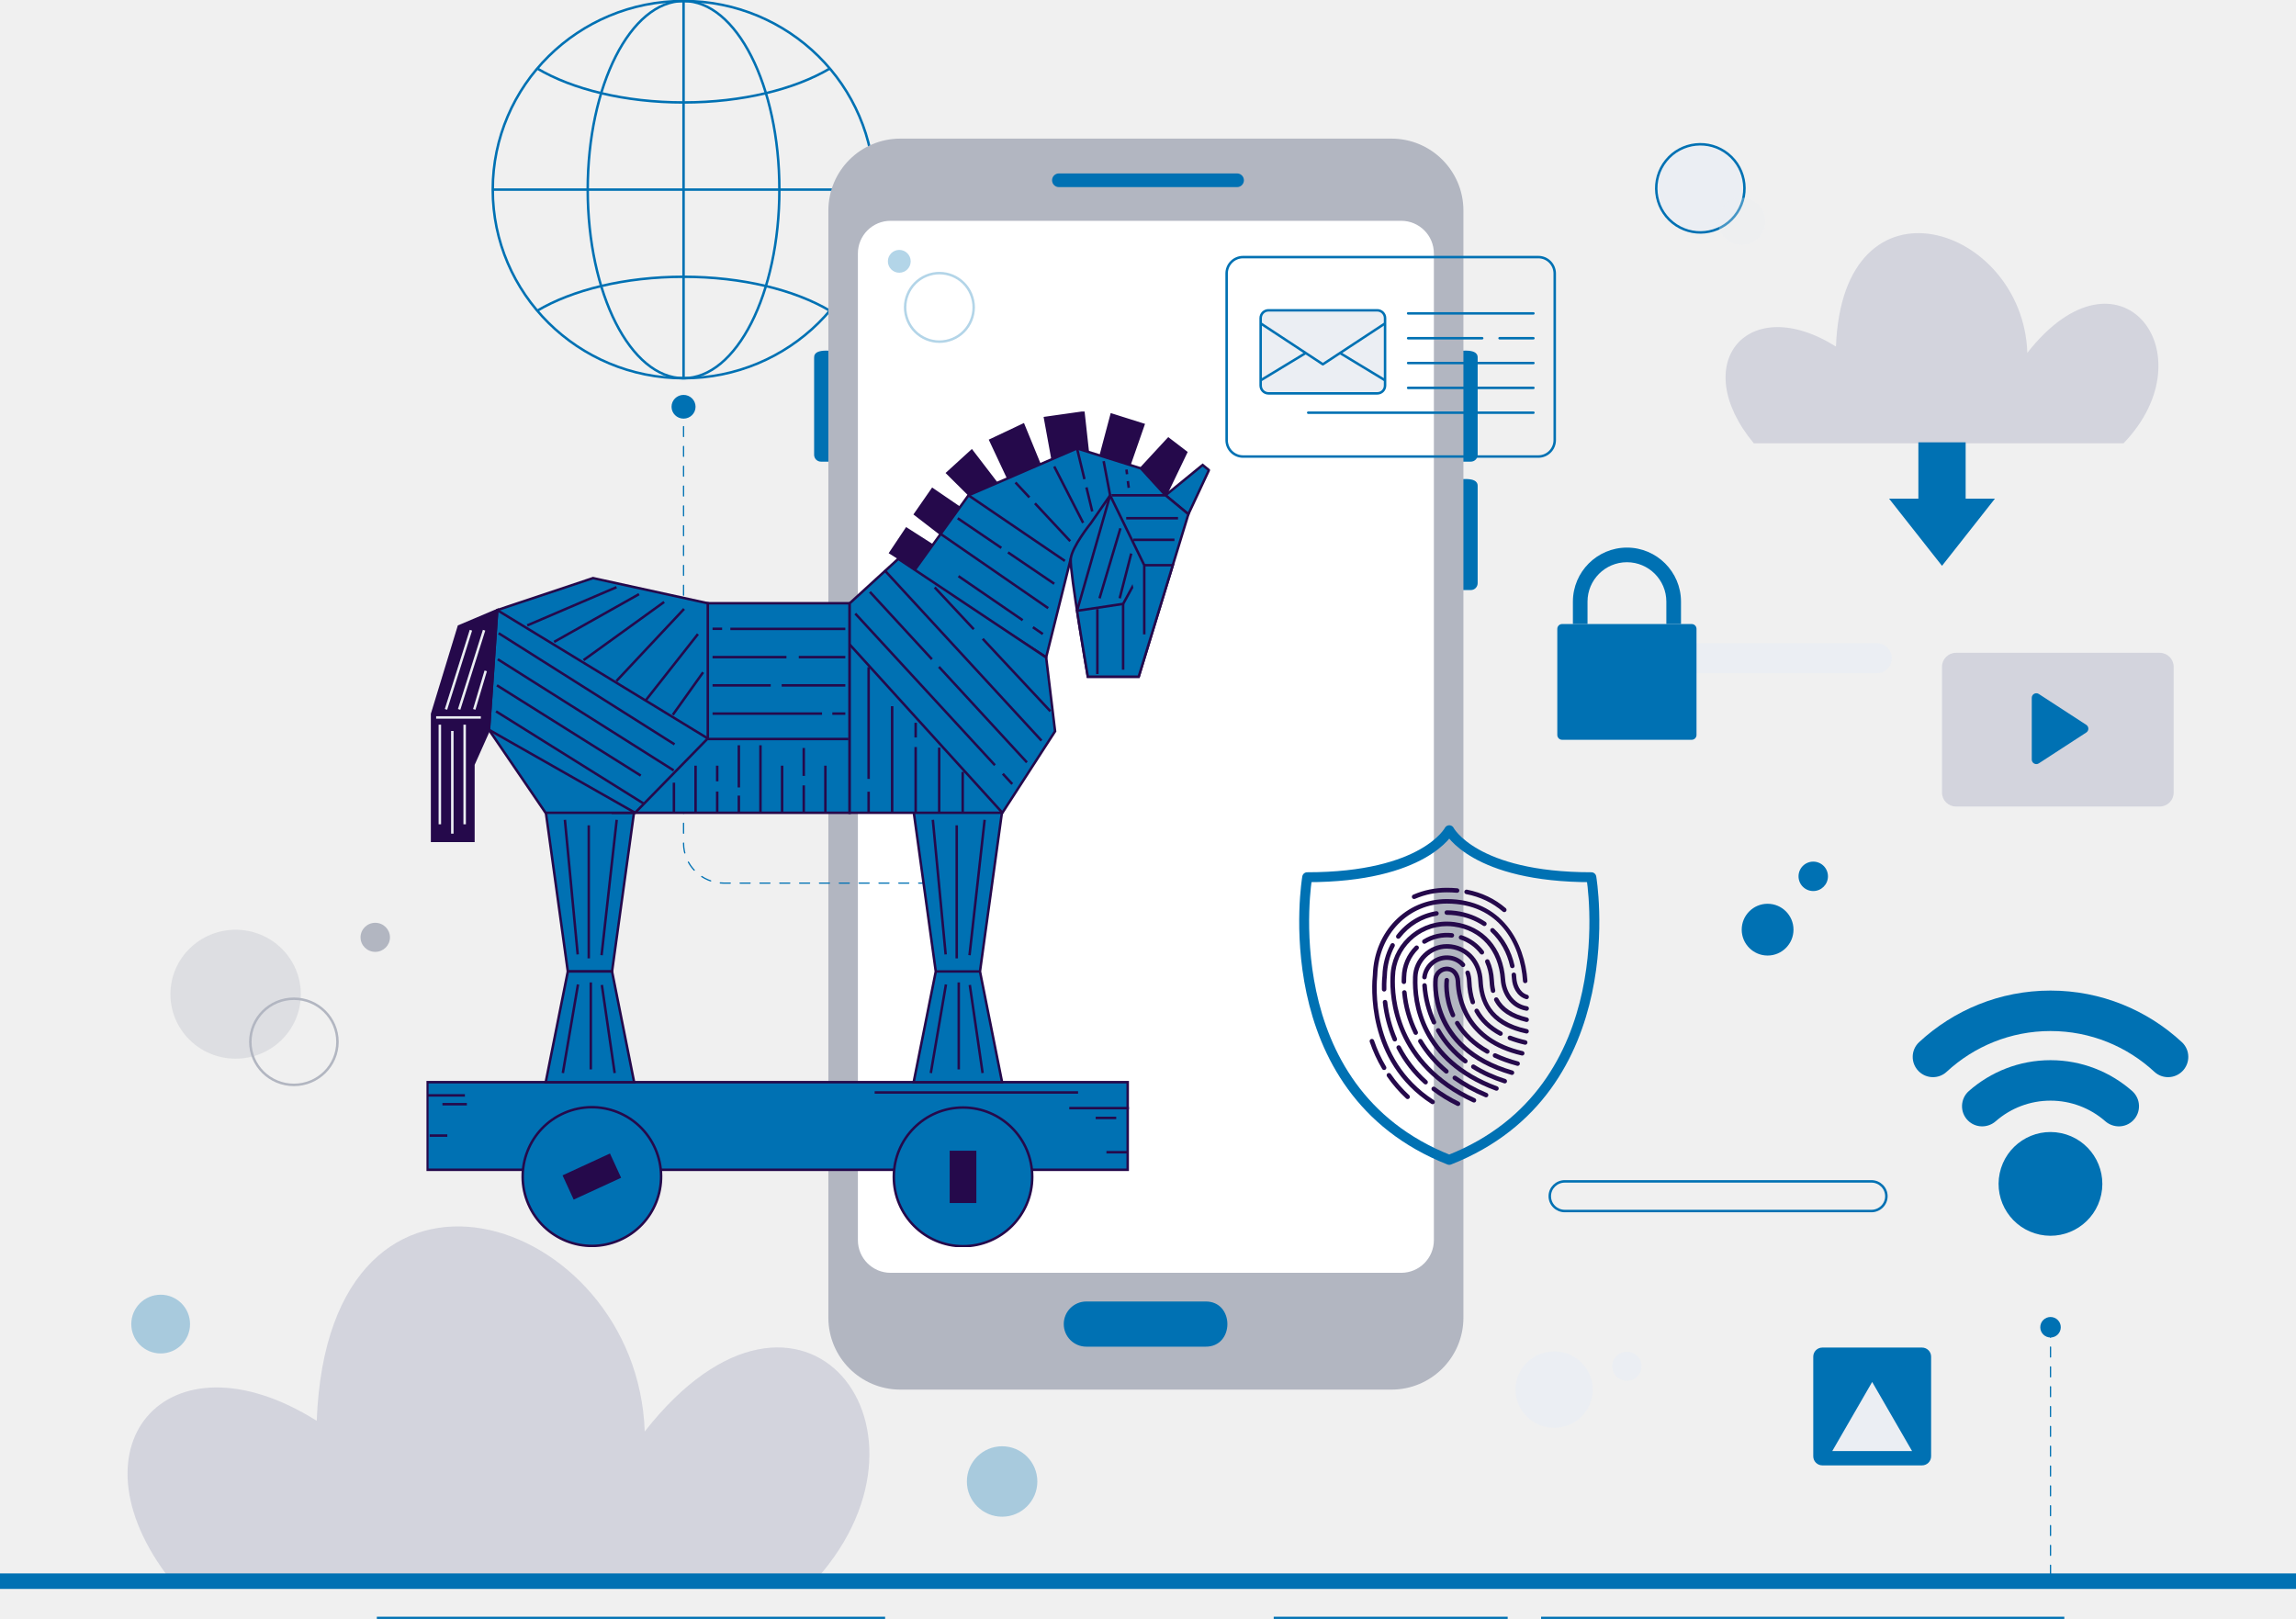
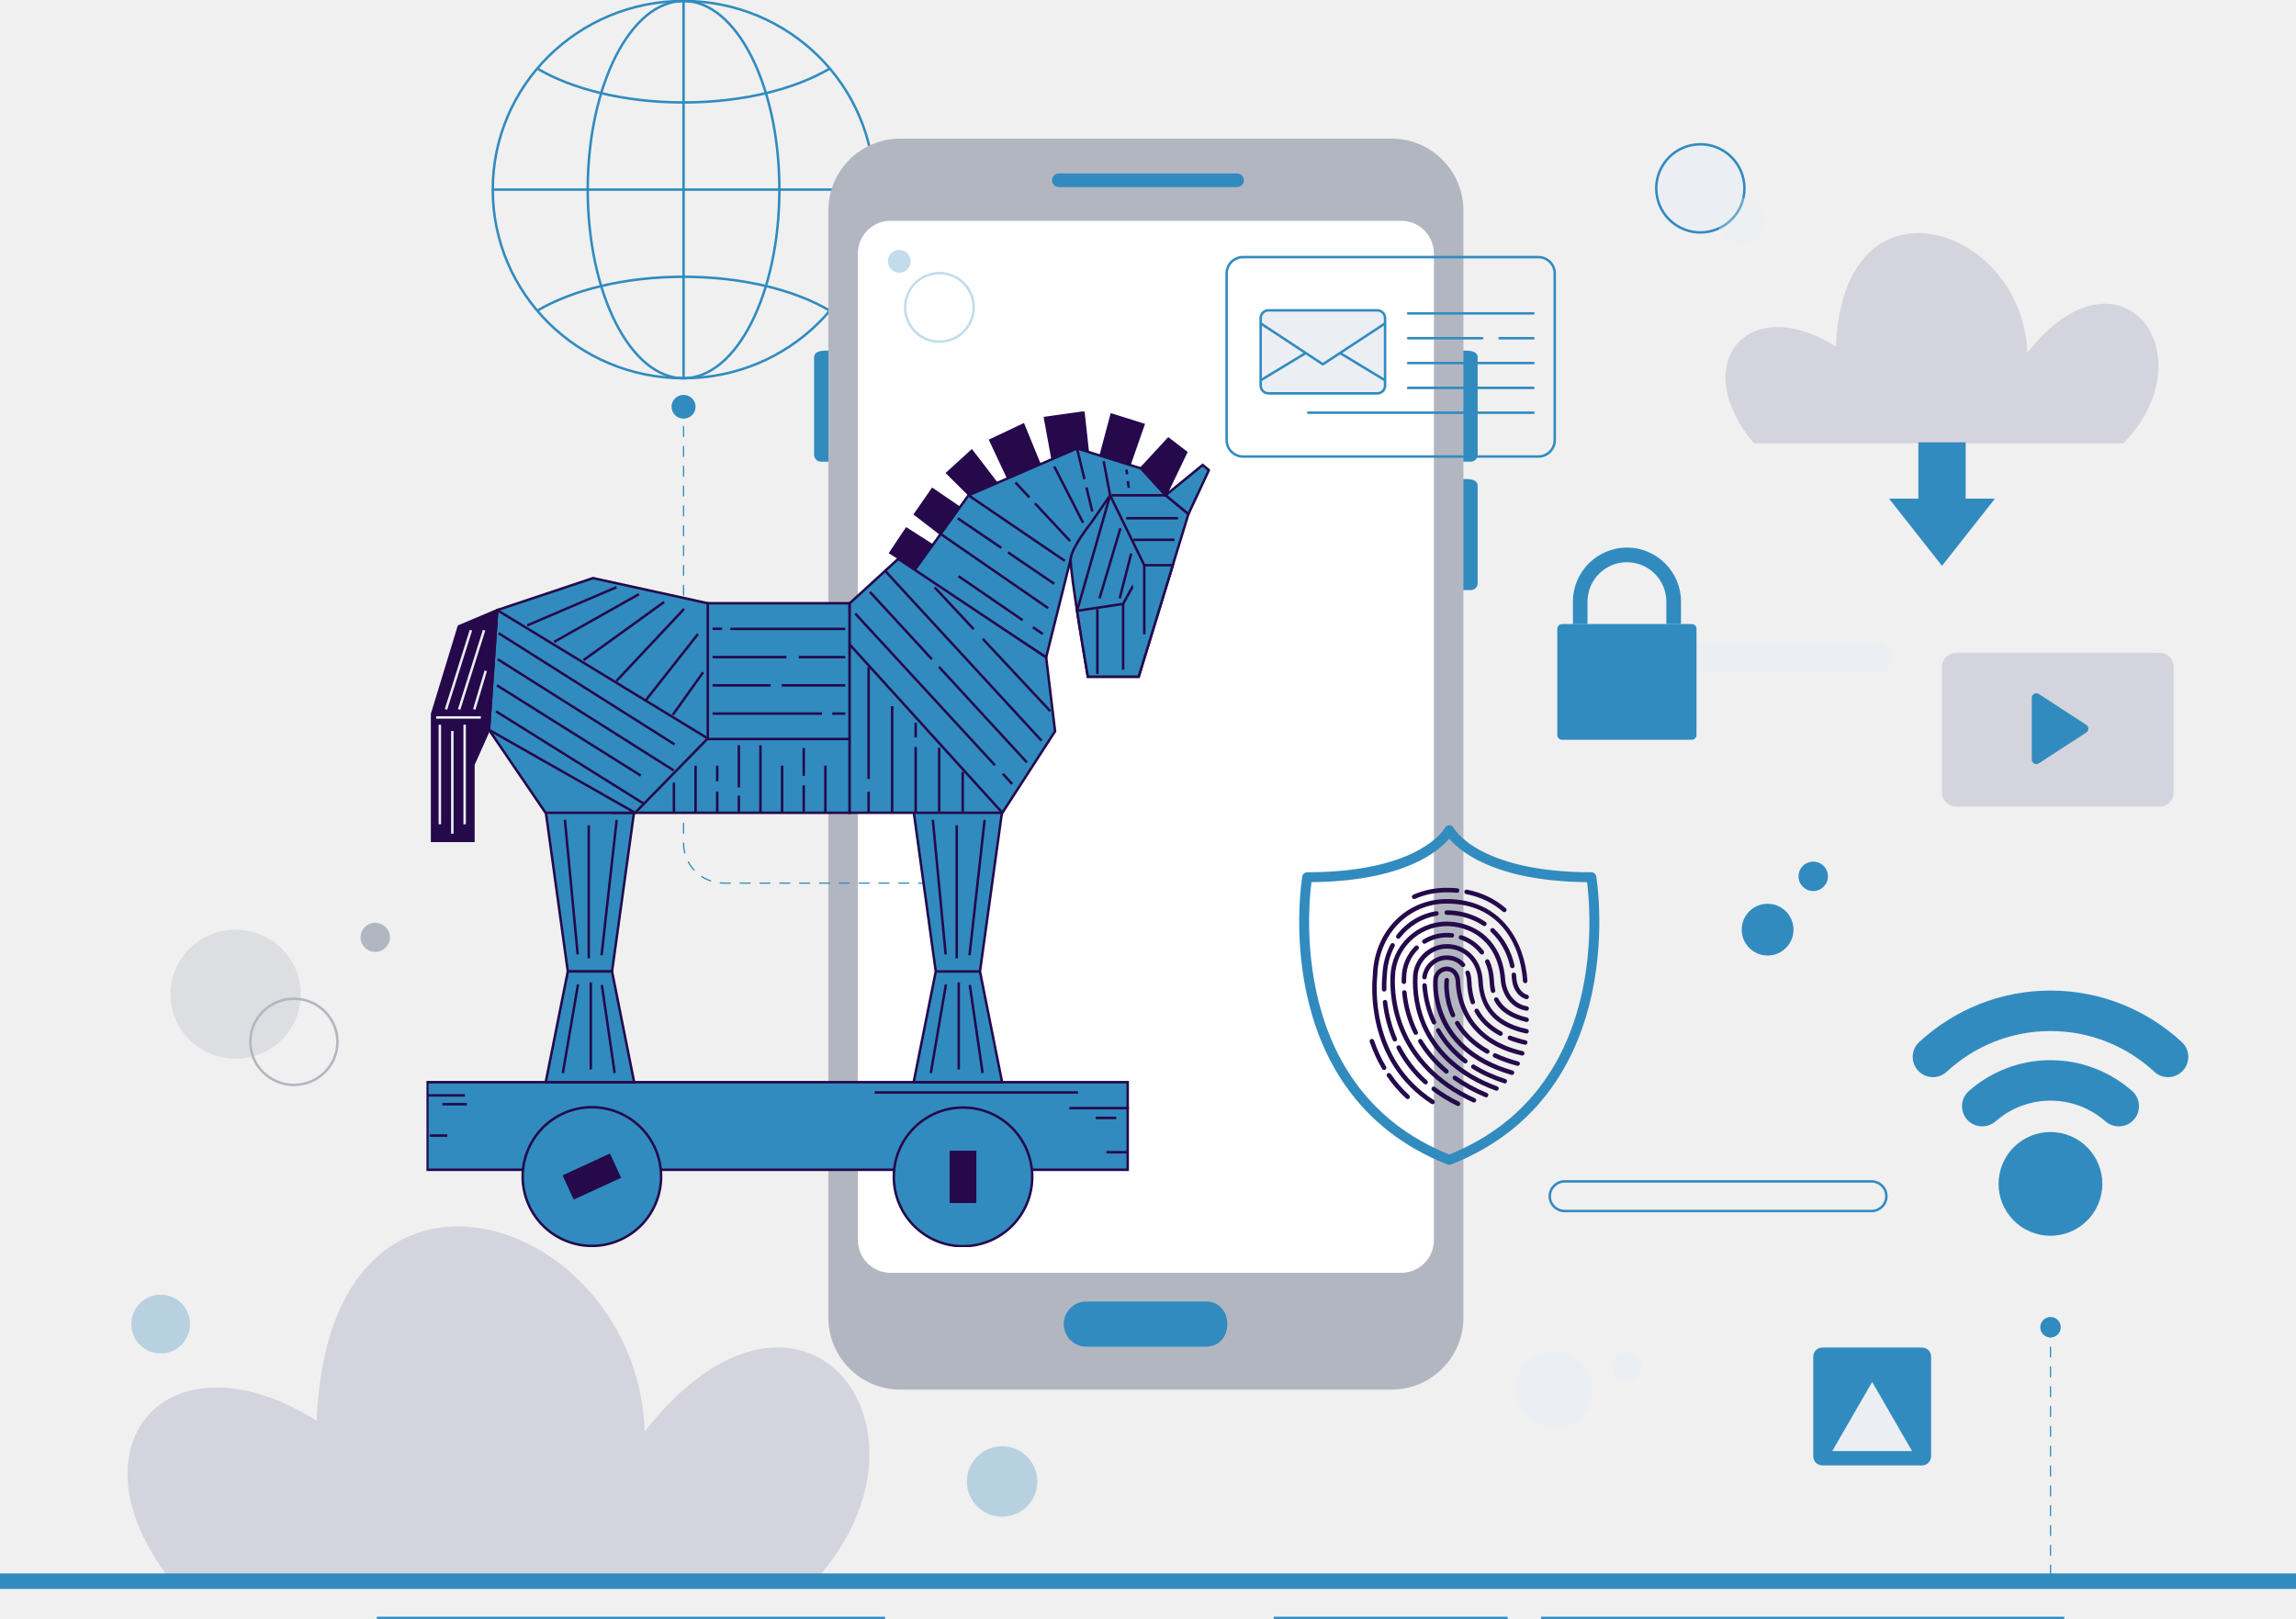
<svg xmlns="http://www.w3.org/2000/svg" width="926" height="653" fill="none">
  <g clip-path="url(#a)">
-     <path stroke="#0071B3" stroke-miterlimit="10" d="M275.682 152.559c42.498 0 76.95-34.062 76.95-76.08S318.18.399 275.682.399c-42.499 0-76.951 34.062-76.951 76.08s34.452 76.08 76.951 76.08Z" />
-     <path stroke="#0071B3" stroke-miterlimit="10" d="M275.682 152.559c21.346 0 38.65-34.062 38.65-76.08S297.028.399 275.682.399s-38.651 34.062-38.651 76.08 17.305 76.08 38.651 76.08Z" />
-     <path stroke="#0071B3" stroke-miterlimit="10" d="M334.672 27.64c-14.112 8.362-35.297 13.681-58.991 13.681-23.693 0-44.878-5.32-58.991-13.68M216.683 125.317c14.112-8.361 35.297-13.681 58.991-13.681 23.693 0 44.878 5.32 58.991 13.681M275.682.398V152.56M352.632 76.479H198.731" />
-     <path fill="#0071B3" d="M280.524 164.066c0 2.644-2.166 4.786-4.842 4.786-2.676 0-4.842-2.142-4.842-4.786 0-2.644 2.166-4.786 4.842-4.786 2.676 0 4.842 2.142 4.842 4.786Z" />
+     <path stroke="#318BBF" stroke-miterlimit="10" d="M275.682 152.559c42.498 0 76.95-34.062 76.95-76.08S318.18.399 275.682.399c-42.499 0-76.951 34.062-76.951 76.08s34.452 76.08 76.951 76.08Z" />
+     <path stroke="#318BBF" stroke-miterlimit="10" d="M275.682 152.559c21.346 0 38.65-34.062 38.65-76.08S297.028.399 275.682.399s-38.651 34.062-38.651 76.08 17.305 76.08 38.651 76.08Z" />
+     <path stroke="#318BBF" stroke-miterlimit="10" d="M334.672 27.64c-14.112 8.362-35.297 13.681-58.991 13.681-23.693 0-44.878-5.32-58.991-13.68M216.683 125.317c14.112-8.361 35.297-13.681 58.991-13.681 23.693 0 44.878 5.32 58.991 13.681M275.682.398V152.56M352.632 76.479H198.731" />
+     <path fill="#318BBF" d="M280.524 164.066c0 2.644-2.166 4.786-4.842 4.786-2.676 0-4.842-2.142-4.842-4.786 0-2.644 2.166-4.786 4.842-4.786 2.676 0 4.842 2.142 4.842 4.786Z" />
    <path fill="#fff" d="M564.974 82.642H359.313c-10.644 0-19.273 8.628-19.273 19.271v399.26c0 10.643 8.629 19.271 19.273 19.271h205.661c10.644 0 19.273-8.628 19.273-19.271v-399.26c0-10.643-8.629-19.27-19.273-19.27Z" />
-     <path fill="#0071B3" d="M593.199 186.204h-8.753v-44.658c2.469.621 11.692-1.879 11.508 2.763v39.132a2.76 2.76 0 0 1-2.763 2.763h.008ZM331.096 186.204h8.753v-44.658c-2.469.621-11.692-1.879-11.508 2.763v39.132a2.76 2.76 0 0 0 2.763 2.763h-.008ZM593.199 237.997h-8.753v-44.658c2.469.621 11.692-1.879 11.508 2.763v39.131a2.76 2.76 0 0 1-2.763 2.764h.008Z" />
+     <path fill="#318BBF" d="M593.199 186.204h-8.753v-44.658c2.469.621 11.692-1.879 11.508 2.763v39.132a2.76 2.76 0 0 1-2.763 2.763h.008ZM331.096 186.204h8.753v-44.658c-2.469.621-11.692-1.879-11.508 2.763v39.132a2.76 2.76 0 0 0 2.763 2.763h-.008ZM593.199 237.997h-8.753v-44.658c2.469.621 11.692-1.879 11.508 2.763v39.131a2.76 2.76 0 0 1-2.763 2.764h.008Z" />
    <path fill="#B2B6C1" d="M561.183 55.91H363.112c-16.032 0-29.021 12.988-29.021 29.018v446.537c0 16.03 12.997 29.026 29.029 29.026h198.071c16.032 0 29.021-12.996 29.021-29.018V84.928c0-16.03-12.997-29.018-29.021-29.018h-.008Zm-215.186 444.3V102.232c0-7.27 5.894-13.171 13.173-13.171h205.955c7.271 0 13.173 5.892 13.173 13.171V500.21c0 7.27-5.894 13.171-13.173 13.171H359.17c-7.271 0-13.173-5.893-13.173-13.171Z" />
-     <path fill="#0071B3" d="M486.152 543.171h-48.017a9.109 9.109 0 0 1-9.111-9.11 9.109 9.109 0 0 1 9.111-9.11h48.017c11.811-.175 11.834 18.395 0 18.22ZM498.918 75.475h-71.845a2.765 2.765 0 0 1-2.764-2.763 2.76 2.76 0 0 1 2.764-2.763h71.845a2.765 2.765 0 0 1 2.764 2.763 2.76 2.76 0 0 1-2.764 2.763Z" />
-     <path stroke="#0071B3" stroke-dasharray="4 4" stroke-linecap="round" stroke-linejoin="round" stroke-width=".5" d="M275.682 164.066v176.003c0 8.911 7.303 16.134 16.31 16.134h109.516" />
+     <path fill="#318BBF" d="M486.152 543.171h-48.017a9.109 9.109 0 0 1-9.111-9.11 9.109 9.109 0 0 1 9.111-9.11h48.017c11.811-.175 11.834 18.395 0 18.22ZM498.918 75.475h-71.845a2.765 2.765 0 0 1-2.764-2.763 2.76 2.76 0 0 1 2.764-2.763h71.845a2.765 2.765 0 0 1 2.764 2.763 2.76 2.76 0 0 1-2.764 2.763Z" />
+     <path stroke="#318BBF" stroke-dasharray="4 4" stroke-linecap="round" stroke-linejoin="round" stroke-width=".5" d="M275.682 164.066v176.003c0 8.911 7.303 16.134 16.31 16.134h109.516" />
    <path fill="#D3D4DD" d="M326.525 639.924H70.945c-46.009-55.471-3.926-105.003 56.793-66.851 4.779-124.425 129.331-83.765 132.286 4.316 63.331-80.811 126.456.183 66.501 62.535ZM856.456 178.798H707.318c-26.847-32.37-2.293-61.277 33.14-39.012 2.787-72.6 75.469-48.878 77.189 2.517 36.954-47.15 73.788.111 38.801 36.495h.008Z" />
-     <path fill="#0071B3" d="M792.766 201.127V178.4H773.7v22.727h-11.819l21.352 27.099 21.344-27.099h-11.811Z" />
+     <path fill="#318BBF" d="M792.766 201.127V178.4H773.7v22.727h-11.819l21.352 27.099 21.344-27.099h-11.811Z" />
    <path fill="#25094B" d="M606.691 367.909a.915.915 0 0 1-.597-.223c-4.142-3.584-9.112-5.957-14.79-7.056a.908.908 0 0 1-.717-1.067.902.902 0 0 1 1.067-.716c5.99 1.162 11.254 3.679 15.634 7.469a.905.905 0 0 1-.589 1.593h-.008ZM570.326 362.613a.917.917 0 0 1-.836-.549.906.906 0 0 1 .47-1.195c4.244-1.847 8.8-2.779 13.539-2.779 1.441 0 2.867.064 4.245.199a.91.91 0 0 1 .82.988.905.905 0 0 1-.988.82 42.213 42.213 0 0 0-4.069-.183c-4.492 0-8.801.884-12.815 2.628a.971.971 0 0 1-.358.071h-.008ZM558.228 431.591a.903.903 0 0 1-.78-.446c-2.015-3.377-3.696-7.048-5.018-10.91a.918.918 0 0 1 .566-1.155.918.918 0 0 1 1.155.566c1.282 3.75 2.914 7.302 4.858 10.567a.9.9 0 0 1-.319 1.242.877.877 0 0 1-.462.128v.008ZM567.714 443.312a.887.887 0 0 1-.613-.238 53.682 53.682 0 0 1-7.694-8.872.91.91 0 1 1 1.498-1.035 51.797 51.797 0 0 0 7.43 8.569.911.911 0 0 1-.621 1.576ZM577.78 445.383a.936.936 0 0 1-.493-.143c-26.681-17.217-24.005-48.512-23.614-52.024.541-17.4 13.364-30.579 29.826-30.579 22.363 0 31.506 17.758 32.534 32.96a.903.903 0 0 1-.845.963.892.892 0 0 1-.963-.844c-1.02-15.114-9.629-31.263-30.718-31.263-15.459 0-27.501 12.422-28.018 28.89-.383 3.472-2.979 33.748 22.785 50.368.422.27.542.836.271 1.258a.899.899 0 0 1-.765.414Z" />
    <path fill="#25094B" d="M615.713 403.019a.677.677 0 0 1-.254-.04c-3.863-1.139-5.472-5.089-5.679-8.123a48.343 48.343 0 0 0-.143-1.577.905.905 0 0 1 .796-1.003.915.915 0 0 1 1.004.796c.063.55.111 1.099.151 1.665.135 1.975 1.211 5.566 4.38 6.506a.91.91 0 0 1-.255 1.783v-.007ZM609.932 390.516a.908.908 0 0 1-.884-.709c-1.243-5.526-3.927-10.336-7.741-13.919a.905.905 0 0 1-.04-1.282.905.905 0 0 1 1.282-.04c4.086 3.838 6.945 8.966 8.275 14.851a.905.905 0 0 1-.884 1.107l-.008-.008ZM598.662 373.531a.878.878 0 0 1-.501-.152c-3.282-2.197-7.033-3.599-11.166-4.156a26.803 26.803 0 0 0-3.488-.231.907.907 0 1 1 0-1.816c1.242 0 2.5.08 3.735.247 4.404.597 8.418 2.094 11.93 4.443a.91.91 0 0 1-.51 1.665ZM563.938 378.651a.888.888 0 0 1-.549-.191.904.904 0 0 1-.168-1.274c3.967-5.176 9.637-8.608 15.977-9.66a.906.906 0 0 1 1.043.749.91.91 0 0 1-.749 1.043c-5.877.98-11.15 4.165-14.829 8.975a.908.908 0 0 1-.725.358ZM558.236 399.945c-.494 0-.9-.39-.908-.892-.064-3.122.159-5.136.207-5.479.119-4.475 1.258-8.863 3.313-12.701a.902.902 0 0 1 1.226-.374.902.902 0 0 1 .375 1.226c-1.928 3.599-2.995 7.732-3.098 11.937 0 .032 0 .063-.008.095 0 .016-.263 2.031-.199 5.256a.92.92 0 0 1-.892.932h-.024.008ZM562.528 420.068a.918.918 0 0 1-.836-.55c-2.031-4.762-3.377-9.874-3.998-15.209a.906.906 0 0 1 .797-1.004.912.912 0 0 1 1.011.797c.597 5.16 1.903 10.105 3.871 14.708a.909.909 0 0 1-.837 1.266l-.008-.008ZM574.945 437.396a.929.929 0 0 1-.605-.231 49.882 49.882 0 0 1-11.055-14.262.911.911 0 0 1 1.617-.837 48.045 48.045 0 0 0 10.656 13.745.907.907 0 0 1-.605 1.585h-.008ZM588.038 446.115a.88.88 0 0 1-.398-.095c-3.608-1.768-6.961-3.822-9.964-6.108a.913.913 0 0 1-.175-1.274.912.912 0 0 1 1.274-.175c2.907 2.214 6.157 4.204 9.661 5.916a.906.906 0 0 1 .414 1.219.915.915 0 0 1-.82.509l.008.008Z" />
    <path fill="#25094B" d="M594.457 444.698a.94.94 0 0 1-.382-.08c-32.271-14.867-33.641-42.404-33.29-50.486l.016-.335c.294-12.168 10.489-22.074 22.706-22.074 1.043 0 2.094.072 3.13.207 11.747 1.593 19.568 10.448 20.428 23.117.318 4.707 3.162 9.875 8.808 10.83.494.088.829.55.741 1.052a.902.902 0 0 1-1.051.74c-6.619-1.123-9.948-7.087-10.314-12.494-.796-11.762-8.02-19.972-18.851-21.437a21.853 21.853 0 0 0-2.891-.191c-11.246 0-20.62 9.11-20.89 20.314l-.016.35c-.335 7.804.995 34.37 32.239 48.767a.91.91 0 0 1 .446 1.202.898.898 0 0 1-.829.526v-.008Z" />
    <path fill="#25094B" d="M615.714 412.216c-.072 0-.144 0-.215-.024-6.428-1.537-10.625-4.348-12.839-8.6a.909.909 0 0 1 .383-1.227.915.915 0 0 1 1.226.383c1.959 3.75 5.774 6.267 11.652 7.676.485.12.788.605.669 1.091a.91.91 0 0 1-.884.701h.008ZM602.166 400.494a.91.91 0 0 1-.884-.701 23.15 23.15 0 0 1-.414-2.46 32.12 32.12 0 0 1-.159-1.943c-.136-2.588-.709-5.025-1.705-7.247a.91.91 0 0 1 1.657-.748c1.091 2.429 1.72 5.088 1.863 7.899.032.661.08 1.258.144 1.832.095.812.215 1.553.382 2.261a.91.91 0 0 1-.892 1.115l.008-.008ZM597.667 385.014a.909.909 0 0 1-.725-.359 16.558 16.558 0 0 0-7.94-5.685.907.907 0 1 1 .573-1.72 18.324 18.324 0 0 1 8.808 6.306.912.912 0 0 1-.167 1.275.895.895 0 0 1-.549.183ZM574.466 380.666a.906.906 0 0 1-.477-1.68c3.48-2.166 7.597-3.066 11.667-2.612.502.055.86.509.797 1.003a.902.902 0 0 1-1.004.804 16.398 16.398 0 0 0-10.505 2.349.886.886 0 0 1-.478.136ZM566.192 396.903a.907.907 0 0 1-.908-.908c0-.589.016-1.147.04-1.672l.016-.343c.111-4.642 2.023-9.046 5.368-12.375a.914.914 0 0 1 1.282 0c.35.359.35.932 0 1.283-3.01 3.002-4.731 6.959-4.834 11.148l-.016.358a33.821 33.821 0 0 0-.032 1.601.907.907 0 0 1-.908.908h-.008ZM570.971 417.4a.908.908 0 0 1-.82-.51 47.917 47.917 0 0 1-4.66-16.515.906.906 0 0 1 .821-.988c.51-.048.94.319.987.82a46.072 46.072 0 0 0 4.484 15.895.912.912 0 0 1-.812 1.314v-.016ZM583.339 433.04a.892.892 0 0 1-.581-.215c-4.325-3.616-7.917-7.796-10.696-12.415a.917.917 0 0 1 .311-1.25.916.916 0 0 1 1.25.31c2.668 4.452 6.14 8.473 10.306 11.961a.908.908 0 0 1 .111 1.282.915.915 0 0 1-.701.327ZM599.355 442.612a.884.884 0 0 1-.35-.072c-4.715-1.991-9.024-4.364-12.799-7.055a.917.917 0 0 1-.215-1.267.917.917 0 0 1 1.267-.215c3.671 2.62 7.86 4.922 12.448 6.857a.907.907 0 0 1-.351 1.744v.008Z" />
    <path fill="#25094B" d="M603.529 439.936a.89.89 0 0 1-.318-.056c-31.133-11.586-33.689-35.667-33.347-45.478v-.302c.191-7.334 6.308-13.299 13.643-13.299.637 0 1.29.04 1.935.128 7.112.963 12.162 6.824 12.552 14.588.35 6.833 2.58 16.293 17.88 19.558a.906.906 0 0 1 .7 1.075.903.903 0 0 1-1.075.701c-12.4-2.644-18.716-9.596-19.313-21.238-.35-6.864-4.763-12.041-10.983-12.885a13.477 13.477 0 0 0-1.688-.111c-6.252 0-11.66 5.279-11.811 11.531v.318c-.342 9.421 2.127 32.538 32.152 43.718a.908.908 0 0 1-.319 1.76l-.008-.008Z" />
    <path fill="#25094B" d="M606.882 436.99a.848.848 0 0 1-.279-.048c-4.747-1.529-9.079-3.528-12.878-5.933a.905.905 0 1 1 .971-1.529c3.664 2.326 7.861 4.253 12.464 5.734a.915.915 0 0 1 .59 1.147.914.914 0 0 1-.868.629Zm-15.889-8.067a.954.954 0 0 1-.55-.183c-4.619-3.512-8.386-7.772-11.189-12.67a.918.918 0 0 1 .334-1.242.918.918 0 0 1 1.243.335c2.684 4.69 6.291 8.767 10.712 12.128a.913.913 0 0 1 .175 1.274.886.886 0 0 1-.725.358Zm24.132-7.533c-.072 0-.136 0-.207-.024a46.913 46.913 0 0 1-6.292-1.903.909.909 0 0 1-.518-1.179.909.909 0 0 1 1.179-.518c1.84.709 3.87 1.33 6.045 1.824a.914.914 0 0 1 .685 1.091.902.902 0 0 1-.884.701l-.008.008Zm-9.956-3.592a.844.844 0 0 1-.43-.111c-4.452-2.389-7.813-5.59-9.979-9.524a.912.912 0 0 1 .358-1.234.915.915 0 0 1 1.235.358c1.999 3.623 5.105 6.585 9.246 8.799a.91.91 0 0 1 .375 1.227.92.92 0 0 1-.805.477v.008Zm-26.823-4.563a.918.918 0 0 1-.828-.525 43.902 43.902 0 0 1-3.887-15.178.915.915 0 0 1 .844-.972.921.921 0 0 1 .972.845 42.242 42.242 0 0 0 3.719 14.54.91.91 0 0 1-.446 1.203.899.899 0 0 1-.374.079v.008Zm15.65-8.154a.915.915 0 0 1-.861-.613c-.868-2.548-1.362-5.391-1.497-8.672a10.882 10.882 0 0 0-.589-3.138.913.913 0 0 1 .549-1.162.915.915 0 0 1 1.163.557c.406 1.147.637 2.381.693 3.671.135 3.106.589 5.774 1.402 8.163a.917.917 0 0 1-.566 1.154.942.942 0 0 1-.294.048v-.008Zm-19.497-10.049a.913.913 0 0 1-.9-1.028c.741-5.455 5.782-9.301 11.238-8.568a9.444 9.444 0 0 1 5.885 3.121.907.907 0 0 1-.079 1.282.902.902 0 0 1-1.283-.079c-1.242-1.402-2.891-2.27-4.77-2.524-4.468-.598-8.594 2.548-9.199 7.015a.915.915 0 0 1-.9.788l.008-.007Z" />
    <path fill="#25094B" d="M609.781 433.573a.73.73 0 0 1-.255-.039c-34.907-10.138-31.467-38.646-31.427-38.933a5.465 5.465 0 0 1 6.133-4.674c2.692.366 4.571 2.755 4.683 5.956.239 6.745 3.162 22.99 25.214 28.079a.912.912 0 0 1 .685 1.091.906.906 0 0 1-1.091.677c-23.279-5.376-26.377-22.616-26.624-29.783-.064-1.76-.916-3.918-3.106-4.212a3.63 3.63 0 0 0-4.086 3.113c-.032.271-2.986 27.322 30.137 36.942a.91.91 0 0 1 .621 1.122.906.906 0 0 1-.868.653l-.016.008Z" />
    <path fill="#25094B" d="M612.082 429.91a.853.853 0 0 1-.239-.031c-3.345-.9-6.459-2.015-9.27-3.329a.91.91 0 0 1-.438-1.21.916.916 0 0 1 1.21-.438c2.708 1.266 5.727 2.357 8.968 3.225a.912.912 0 0 1-.231 1.791v-.008ZM599.833 425.013a.886.886 0 0 1-.446-.12c-5.36-3.057-9.55-7.007-12.433-11.721a.91.91 0 1 1 1.553-.948c2.724 4.459 6.682 8.186 11.779 11.093a.91.91 0 0 1-.446 1.704l-.007-.008ZM585.999 410.329a.904.904 0 0 1-.828-.534c-3.457-7.692-2.612-14.302-2.573-14.58a.914.914 0 0 1 1.02-.781.912.912 0 0 1 .78 1.02c-.008.063-.796 6.394 2.429 13.593a.911.911 0 0 1-.828 1.282Z" />
-     <path stroke="#0071B3" stroke-linecap="round" stroke-linejoin="round" stroke-width="4" d="M584.502 467.831c71.917-28.349 57.303-114.009 57.303-114.009-47.419 0-57.303-18.953-57.303-18.953s-9.883 18.953-57.302 18.953c0 0-14.607 85.652 57.302 114.009Z" />
-     <path stroke="#0071B3" stroke-miterlimit="10" d="M384.195 136.742c7.048-2.937 10.38-11.032 7.442-18.079-2.939-7.047-11.034-10.378-18.082-7.44-7.048 2.937-10.379 11.032-7.441 18.079 2.938 7.047 11.033 10.378 18.081 7.44Z" opacity=".3" />
-     <path fill="#EBEEF3" stroke="#0071B3" stroke-miterlimit="10" d="M699.598 87.148c6.174-7.638 4.988-18.834-2.651-25.007-7.638-6.174-18.836-4.987-25.01 2.65-6.175 7.638-4.988 18.834 2.65 25.007 7.639 6.174 18.836 4.987 25.011-2.65Z" />
+     <path stroke="#318BBF" stroke-linecap="round" stroke-linejoin="round" stroke-width="4" d="M584.502 467.831c71.917-28.349 57.303-114.009 57.303-114.009-47.419 0-57.303-18.953-57.303-18.953s-9.883 18.953-57.302 18.953c0 0-14.607 85.652 57.302 114.009Z" />
+     <path stroke="#318BBF" stroke-miterlimit="10" d="M384.195 136.742c7.048-2.937 10.38-11.032 7.442-18.079-2.939-7.047-11.034-10.378-18.082-7.44-7.048 2.937-10.379 11.032-7.441 18.079 2.938 7.047 11.033 10.378 18.081 7.44Z" opacity=".3" />
+     <path fill="#EBEEF3" stroke="#318BBF" stroke-miterlimit="10" d="M699.598 87.148c6.174-7.638 4.988-18.834-2.651-25.007-7.638-6.174-18.836-4.987-25.01 2.65-6.175 7.638-4.988 18.834 2.65 25.007 7.639 6.174 18.836 4.987 25.011-2.65Z" />
    <path fill="#EBEEF3" d="M711.985 89.276c0 5.263-4.268 9.532-9.533 9.532-5.264 0-9.533-4.269-9.533-9.532 0-5.264 4.269-9.532 9.533-9.532 5.265 0 9.533 4.268 9.533 9.532Z" opacity=".3" />
-     <path fill="#0071B3" d="M367.294 105.401a4.606 4.606 0 0 1-4.604 4.603 4.606 4.606 0 0 1-4.603-4.603 4.606 4.606 0 0 1 4.603-4.603 4.606 4.606 0 0 1 4.604 4.603Z" opacity=".3" />
-     <path fill="#0071B3" d="M723.334 374.972c0 5.766-4.674 10.44-10.441 10.44-5.766 0-10.441-4.674-10.441-10.44 0-5.765 4.675-10.44 10.441-10.44 5.767 0 10.441 4.675 10.441 10.44ZM737.232 353.463a5.933 5.933 0 0 1-5.933 5.933 5.928 5.928 0 0 1-5.934-5.933 5.928 5.928 0 0 1 5.934-5.932 5.927 5.927 0 0 1 5.933 5.932Z" />
-     <path fill="#0071B3" d="M76.648 534.061c0 6.546-5.304 11.85-11.851 11.85-6.547 0-11.85-5.304-11.85-11.85 0-6.545 5.303-11.849 11.85-11.849s11.85 5.304 11.85 11.849ZM418.369 597.552c0 7.844-6.364 14.206-14.209 14.206-7.844 0-14.208-6.362-14.208-14.206 0-7.844 6.364-14.206 14.208-14.206 7.845 0 14.209 6.362 14.209 14.206Z" opacity=".3" />
+     <path fill="#318BBF" d="M367.294 105.401a4.606 4.606 0 0 1-4.604 4.603 4.606 4.606 0 0 1-4.603-4.603 4.606 4.606 0 0 1 4.603-4.603 4.606 4.606 0 0 1 4.604 4.603Z" opacity=".3" />
+     <path fill="#318BBF" d="M723.334 374.972c0 5.766-4.674 10.44-10.441 10.44-5.766 0-10.441-4.674-10.441-10.44 0-5.765 4.675-10.44 10.441-10.44 5.767 0 10.441 4.675 10.441 10.44ZM737.232 353.463a5.933 5.933 0 0 1-5.933 5.933 5.928 5.928 0 0 1-5.934-5.933 5.928 5.928 0 0 1 5.934-5.932 5.927 5.927 0 0 1 5.933 5.932Z" />
+     <path fill="#318BBF" d="M76.648 534.061c0 6.546-5.304 11.85-11.851 11.85-6.547 0-11.85-5.304-11.85-11.85 0-6.545 5.303-11.849 11.85-11.849s11.85 5.304 11.85 11.849ZM418.369 597.552c0 7.844-6.364 14.206-14.209 14.206-7.844 0-14.208-6.362-14.208-14.206 0-7.844 6.364-14.206 14.208-14.206 7.845 0 14.209 6.362 14.209 14.206Z" opacity=".3" />
    <path fill="#EBEEF3" d="M756.927 271.546h-89.884a6.05 6.05 0 0 1-6.053-6.052 6.05 6.05 0 0 1 6.053-6.052h89.884a6.05 6.05 0 0 1 6.053 6.052 6.05 6.05 0 0 1-6.053 6.052Z" />
-     <path stroke="#0071B3" stroke-linecap="round" stroke-linejoin="round" d="M620.421 103.697H501.332a6.618 6.618 0 0 0-6.618 6.617v67.21a6.617 6.617 0 0 0 6.618 6.617h119.089a6.617 6.617 0 0 0 6.618-6.617v-67.21a6.618 6.618 0 0 0-6.618-6.617Z" />
-     <path fill="#EBEEF3" stroke="#0071B3" stroke-linejoin="round" d="M555.456 125.166h-43.867a3.153 3.153 0 0 0-3.153 3.153v27.195a3.153 3.153 0 0 0 3.153 3.153h43.867a3.154 3.154 0 0 0 3.154-3.153v-27.195a3.154 3.154 0 0 0-3.154-3.153Z" />
+     <path stroke="#318BBF" stroke-linecap="round" stroke-linejoin="round" d="M620.421 103.697H501.332a6.618 6.618 0 0 0-6.618 6.617v67.21a6.617 6.617 0 0 0 6.618 6.617h119.089a6.617 6.617 0 0 0 6.618-6.617v-67.21a6.618 6.618 0 0 0-6.618-6.617Z" />
+     <path fill="#EBEEF3" stroke="#318BBF" stroke-linejoin="round" d="M555.456 125.166h-43.867a3.153 3.153 0 0 0-3.153 3.153v27.195a3.153 3.153 0 0 0 3.153 3.153h43.867a3.154 3.154 0 0 0 3.154-3.153v-27.195a3.154 3.154 0 0 0-3.154-3.153Z" />
    <path fill="#EBEEF3" d="m508.436 130.437 25.087 16.5 25.095-16.5" />
-     <path stroke="#0071B3" stroke-linejoin="round" d="m508.436 130.437 25.087 16.5 25.095-16.5M508.436 153.403l18.174-11.013M558.618 153.403l-18.175-11.013" />
-     <path stroke="#0071B3" stroke-linecap="round" stroke-linejoin="round" d="M567.913 126.4h50.525M604.795 136.418h13.643M567.913 136.418h29.866M567.913 146.428h50.525M567.913 156.445h50.525M527.613 166.455h90.824" />
+     <path stroke="#318BBF" stroke-linejoin="round" d="m508.436 130.437 25.087 16.5 25.095-16.5M508.436 153.403l18.174-11.013M558.618 153.403l-18.175-11.013" />
+     <path stroke="#318BBF" stroke-linecap="round" stroke-linejoin="round" d="M567.913 126.4h50.525M604.795 136.418h13.643M567.913 136.418h29.866M567.913 146.428h50.525M567.913 156.445h50.525M527.613 166.455h90.824" />
    <path fill="#D3D4DD" d="M871.039 263.312h-82.183a5.623 5.623 0 0 0-5.623 5.622v50.749a5.623 5.623 0 0 0 5.623 5.622h82.183a5.623 5.623 0 0 0 5.623-5.622v-50.749a5.623 5.623 0 0 0-5.623-5.622Z" />
-     <path fill="#0071B3" d="m841.42 292.362-19.146-12.447c-1.227-.796-2.843.08-2.843 1.545v24.893c0 1.465 1.624 2.341 2.843 1.545l19.146-12.447a1.844 1.844 0 0 0 0-3.089ZM775.174 543.53H734.97a3.663 3.663 0 0 0-3.663 3.663v40.198a3.663 3.663 0 0 0 3.663 3.663h40.204a3.663 3.663 0 0 0 3.663-3.663v-40.198a3.663 3.663 0 0 0-3.663-3.663Z" />
+     <path fill="#318BBF" d="m841.42 292.362-19.146-12.447c-1.227-.796-2.843.08-2.843 1.545v24.893c0 1.465 1.624 2.341 2.843 1.545l19.146-12.447a1.844 1.844 0 0 0 0-3.089ZM775.174 543.53H734.97a3.663 3.663 0 0 0-3.663 3.663v40.198a3.663 3.663 0 0 0 3.663 3.663h40.204a3.663 3.663 0 0 0 3.663-3.663v-40.198a3.663 3.663 0 0 0-3.663-3.663Z" />
    <path fill="#EBEEF3" d="m755.064 557.409-16.087 27.864h32.175l-16.088-27.864Z" />
-     <path fill="#0071B3" d="M766.54 559.902a4.61 4.61 0 1 0 .001-9.22 4.61 4.61 0 0 0-.001 9.22ZM682.279 251.702h-52.262a1.942 1.942 0 0 0-1.943 1.943v42.802c0 1.073.87 1.943 1.943 1.943h52.262c1.073 0 1.943-.87 1.943-1.943v-42.802c0-1.074-.87-1.943-1.943-1.943Z" />
-     <path fill="#0071B3" d="M677.946 251.702h-5.893v-9.039c0-8.767-7.128-15.894-15.897-15.894-8.768 0-15.896 7.135-15.896 15.894v9.039h-5.894v-9.039c0-12.016 9.78-21.795 21.798-21.795 12.018 0 21.798 9.779 21.798 21.795v9.039h-.016ZM665.1 267.381a8.95 8.95 0 0 0-8.952-8.951 8.95 8.95 0 0 0-8.952 8.951c0 3.767 2.342 6.984 5.639 8.298v14.987h6.618v-14.987c3.297-1.314 5.639-4.531 5.639-8.298h.008Z" />
-     <path stroke="#0071B3" stroke-dasharray="4 4" stroke-linecap="round" stroke-linejoin="round" stroke-width=".5" d="M826.997 535.336v102.415" />
-     <path fill="#0071B3" d="M831.13 535.335a4.129 4.129 0 0 1-4.133 4.133 4.13 4.13 0 0 1-4.134-4.133 4.13 4.13 0 0 1 4.134-4.132 4.128 4.128 0 0 1 4.133 4.132ZM847.452 481.807c2.368-11.308-4.879-22.395-16.189-24.764-11.309-2.368-22.398 4.878-24.767 16.187-2.369 11.308 4.879 22.395 16.189 24.763 11.309 2.369 22.398-4.878 24.767-16.186ZM826.996 427.617c-12.591 0-24.115 4.69-32.908 12.415-3.544 3.113-3.743 8.576-.406 11.912 3.066 3.066 7.956 3.146 11.222.295a33.449 33.449 0 0 1 22.084-8.298 33.45 33.45 0 0 1 22.085 8.298c3.266 2.851 8.156 2.771 11.222-.295 3.337-3.336 3.146-8.799-.406-11.912-8.793-7.725-20.317-12.415-32.908-12.415h.015Z" />
-     <path fill="#0071B3" d="M826.996 399.539c-20.436 0-39.064 7.899-52.986 20.799-3.384 3.138-3.464 8.473-.199 11.73 3.09 3.098 8.084 3.21 11.286.239 11.006-10.201 25.732-16.444 41.891-16.444 16.16 0 30.886 6.243 41.892 16.444 3.21 2.971 8.195 2.859 11.286-.231 3.265-3.273 3.185-8.6-.2-11.738-13.921-12.9-32.549-20.799-52.985-20.799h.015Z" />
+     <path fill="#318BBF" d="M766.54 559.902a4.61 4.61 0 1 0 .001-9.22 4.61 4.61 0 0 0-.001 9.22ZM682.279 251.702h-52.262a1.942 1.942 0 0 0-1.943 1.943v42.802c0 1.073.87 1.943 1.943 1.943h52.262c1.073 0 1.943-.87 1.943-1.943v-42.802c0-1.074-.87-1.943-1.943-1.943Z" />
+     <path fill="#318BBF" d="M677.946 251.702h-5.893v-9.039c0-8.767-7.128-15.894-15.897-15.894-8.768 0-15.896 7.135-15.896 15.894v9.039h-5.894v-9.039c0-12.016 9.78-21.795 21.798-21.795 12.018 0 21.798 9.779 21.798 21.795v9.039h-.016ZM665.1 267.381a8.95 8.95 0 0 0-8.952-8.951 8.95 8.95 0 0 0-8.952 8.951c0 3.767 2.342 6.984 5.639 8.298v14.987h6.618v-14.987c3.297-1.314 5.639-4.531 5.639-8.298h.008Z" />
+     <path stroke="#318BBF" stroke-dasharray="4 4" stroke-linecap="round" stroke-linejoin="round" stroke-width=".5" d="M826.997 535.336v102.415" />
+     <path fill="#318BBF" d="M831.13 535.335a4.129 4.129 0 0 1-4.133 4.133 4.13 4.13 0 0 1-4.134-4.133 4.13 4.13 0 0 1 4.134-4.132 4.128 4.128 0 0 1 4.133 4.132ZM847.452 481.807c2.368-11.308-4.879-22.395-16.189-24.764-11.309-2.368-22.398 4.878-24.767 16.187-2.369 11.308 4.879 22.395 16.189 24.763 11.309 2.369 22.398-4.878 24.767-16.186ZM826.996 427.617c-12.591 0-24.115 4.69-32.908 12.415-3.544 3.113-3.743 8.576-.406 11.912 3.066 3.066 7.956 3.146 11.222.295a33.449 33.449 0 0 1 22.084-8.298 33.45 33.45 0 0 1 22.085 8.298c3.266 2.851 8.156 2.771 11.222-.295 3.337-3.336 3.146-8.799-.406-11.912-8.793-7.725-20.317-12.415-32.908-12.415h.015Z" />
+     <path fill="#318BBF" d="M826.996 399.539c-20.436 0-39.064 7.899-52.986 20.799-3.384 3.138-3.464 8.473-.199 11.73 3.09 3.098 8.084 3.21 11.286.239 11.006-10.201 25.732-16.444 41.891-16.444 16.16 0 30.886 6.243 41.892 16.444 3.21 2.971 8.195 2.859 11.286-.231 3.265-3.273 3.185-8.6-.2-11.738-13.921-12.9-32.549-20.799-52.985-20.799h.015Z" />
    <path fill="#EBEEF3" d="M626.801 575.884c8.603 0 15.578-6.895 15.578-15.401 0-8.505-6.975-15.4-15.578-15.4-8.604 0-15.578 6.895-15.578 15.4 0 8.506 6.974 15.401 15.578 15.401ZM662.082 551.079c0 3.241-2.652 5.861-5.934 5.861-3.281 0-5.933-2.628-5.933-5.861 0-3.233 2.652-5.861 5.933-5.861 3.282 0 5.934 2.628 5.934 5.861Z" />
    <path stroke="#B2B6C1" stroke-miterlimit="10" d="M136.101 420.211c0 9.596-7.869 17.376-17.569 17.376-9.701 0-17.569-7.78-17.569-17.376s7.868-17.376 17.569-17.376c9.7 0 17.569 7.78 17.569 17.376Z" />
    <path fill="#B2B6C1" d="M157.277 378.07c0 3.241-2.652 5.861-5.933 5.861-3.281 0-5.933-2.628-5.933-5.861 0-3.233 2.652-5.861 5.933-5.861 3.281 0 5.933 2.628 5.933 5.861Z" />
    <path fill="#B2B6C1" d="M121.327 401.012c0 14.365-11.779 26.008-26.298 26.008-14.519 0-26.298-11.643-26.298-26.008 0-14.366 11.78-26.008 26.298-26.008 14.519 0 26.298 11.642 26.298 26.008Z" opacity=".3" />
-     <path stroke="#0071B3" stroke-linecap="round" stroke-linejoin="round" d="M754.745 488.464H631.093c-3.345 0-6.053-2.676-6.053-5.98 0-3.305 2.708-5.981 6.053-5.981h123.652c3.345 0 6.053 2.676 6.053 5.981 0 3.304-2.708 5.98-6.053 5.98Z" />
-     <path fill="#0071B3" d="M926 634.629H0v6.251h926v-6.251Z" />
-     <path stroke="#0071B3" stroke-linejoin="round" d="M621.536 652.602h211.02M513.7 652.602h94.36M151.981 652.602h204.991" />
+     <path stroke="#318BBF" stroke-linecap="round" stroke-linejoin="round" d="M754.745 488.464H631.093c-3.345 0-6.053-2.676-6.053-5.98 0-3.305 2.708-5.981 6.053-5.981h123.652c3.345 0 6.053 2.676 6.053 5.981 0 3.304-2.708 5.98-6.053 5.98Z" />
+     <path fill="#318BBF" d="M926 634.629H0v6.251h926v-6.251Z" />
+     <path stroke="#318BBF" stroke-linejoin="round" d="M621.536 652.602h211.02M513.7 652.602h94.36M151.981 652.602h204.991" />
    <g clip-path="url(#b)">
      <path fill="#25094B" stroke="#25094B" stroke-miterlimit="10" d="m369.241 229.364-10.137-6.385 6.488-9.711 10.199 6.529-6.55 9.567ZM379.551 215.479 369.07 207.4l6.996-10.076 10.928 7.466-7.443 10.689ZM391.111 199.762l-9.031-8.967 9.835-8.968 10.021 13.086-10.825 4.849ZM406.665 192.992l-7.23-15.421 13.278-6.281 6.619 16.157-12.667 5.545ZM424.521 185.298l-3.045-16.715 15.492-2.19 1.773 16.075-4.371-1.612-9.849 4.442ZM443.834 184.086l4.474-16.846 12.853 4.05-5.581 16.026-11.746-3.23ZM460.164 188.935l11.059-11.963 7.162 5.475-8.317 17.336-9.904-10.848Z" />
-       <path fill="#0071B3" stroke="#25094B" stroke-miterlimit="10" d="M454.81 436.495H172.344v35.326H454.81v-35.326Z" />
-       <path fill="#0071B3" stroke="#25094B" stroke-miterlimit="10" d="M388.396 502.656c15.415 0 27.912-12.523 27.912-27.97s-12.497-27.97-27.912-27.97-27.911 12.523-27.911 27.97 12.496 27.97 27.911 27.97Z" />
+       <path fill="#318BBF" stroke="#25094B" stroke-miterlimit="10" d="M454.81 436.495H172.344v35.326H454.81v-35.326Z" />
+       <path fill="#318BBF" stroke="#25094B" stroke-miterlimit="10" d="M388.396 502.656c15.415 0 27.912-12.523 27.912-27.97s-12.497-27.97-27.912-27.97-27.911 12.523-27.911 27.97 12.496 27.97 27.911 27.97Z" />
      <path fill="#25094B" stroke="#25094B" stroke-miterlimit="10" d="M393.269 464.637h-9.752v20.098h9.752v-20.098Z" />
-       <path fill="#0071B3" stroke="#25094B" stroke-miterlimit="10" d="M249.809 500.225c14.145-6.14 20.645-22.608 14.518-36.783-6.127-14.174-22.561-20.688-36.706-14.548-14.145 6.14-20.645 22.608-14.518 36.782 6.127 14.175 22.561 20.688 36.706 14.549Z" />
+       <path fill="#318BBF" stroke="#25094B" stroke-miterlimit="10" d="M249.809 500.225c14.145-6.14 20.645-22.608 14.518-36.783-6.127-14.174-22.561-20.688-36.706-14.548-14.145 6.14-20.645 22.608-14.518 36.782 6.127 14.175 22.561 20.688 36.706 14.549Z" />
      <path fill="#25094B" stroke="#25094B" stroke-miterlimit="10" d="m249.842 474.8-4.074-8.879-18.222 8.395 4.074 8.879 18.222-8.395Z" />
-       <path fill="#0071B3" stroke="#25094B" stroke-miterlimit="10" d="m470.068 199.783 14.97-12.232 2.536 2.073-8.296 17.776-9.21-7.617ZM470.068 199.783l-9.904-10.848-25.794-8.079-43.767 18.927-22.111 30.697 53.438 34.623 9.904-39.699 38.234-25.621Z" />
-       <path fill="#0071B3" stroke="#25094B" stroke-miterlimit="10" d="M439.896 211.092s-7.601 9.463-8.062 14.312c-.46 4.848 6.908 47.543 6.908 47.543h20.502l20.041-65.547-9.209-7.617h-22.344l-7.829 11.309h-.007Z" />
-       <path fill="#0071B3" stroke="#25094B" stroke-miterlimit="10" d="M434.391 246.362c1.972 12.797 4.35 26.585 4.35 26.585h20.502l13.753-44.974h-11.505l-8.516 15.6-18.578 2.789h-.006Z" />
+       <path fill="#318BBF" stroke="#25094B" stroke-miterlimit="10" d="m470.068 199.783 14.97-12.232 2.536 2.073-8.296 17.776-9.21-7.617ZM470.068 199.783l-9.904-10.848-25.794-8.079-43.767 18.927-22.111 30.697 53.438 34.623 9.904-39.699 38.234-25.621Z" />
+       <path fill="#318BBF" stroke="#25094B" stroke-miterlimit="10" d="M439.896 211.092s-7.601 9.463-8.062 14.312c-.46 4.848 6.908 47.543 6.908 47.543h20.502l20.041-65.547-9.209-7.617h-22.344l-7.829 11.309h-.007Z" />
+       <path fill="#318BBF" stroke="#25094B" stroke-miterlimit="10" d="M434.391 246.362c1.972 12.797 4.35 26.585 4.35 26.585h20.502l13.753-44.974h-11.505l-8.516 15.6-18.578 2.789h-.006Z" />
      <path stroke="#25094B" stroke-miterlimit="10" d="m390.603 199.783 38.873 26.461M438.171 196.587l2.343 9.697M434.37 180.856l2.997 12.397M406.541 222.807l18.647 12.652M386.259 209.046l17.595 11.943M379.551 215.479l43.183 29.809M416.59 252.988l4 2.748M386.568 232.388l25.884 17.762M417.414 203.027l14.214 15.235M409.552 194.61l5.615 6.013M425.188 188.157l11.649 22.728" />
-       <path fill="#0071B3" d="m445.112 186.008 2.612 13.775 13.767 28.19v27.894" />
+       <path fill="#318BBF" d="m445.112 186.008 2.612 13.775 13.767 28.19v27.894" />
      <path stroke="#25094B" stroke-miterlimit="10" d="m445.112 186.008 2.612 13.775 13.767 28.19v27.894M442.583 245.68v26.2M452.968 243.573v26.557M447.724 199.783l-13.333 46.579M454.205 209.012h20.908M457.106 217.738h16.557M451.876 213.082l-8.42 28.232M456.233 223.269l-4.646 18.045M454.886 194.039l.344 2.72M454.309 189.39l.233 1.887" />
-       <path fill="#0071B3" stroke="#25094B" stroke-miterlimit="10" d="M395.235 391.837h-17.828l-8.915-64.507h35.657l-8.914 64.507ZM395.235 391.838h-17.828l-8.915 44.657h35.657l-8.914-44.657Z" />
+       <path fill="#318BBF" stroke="#25094B" stroke-miterlimit="10" d="M395.235 391.837h-17.828l-8.915-64.507h35.657l-8.914 64.507ZM395.235 391.838h-17.828l-8.915 44.657h35.657l-8.914-44.657Z" />
      <path stroke="#25094B" stroke-miterlimit="10" d="m376.224 330.671 5.169 54.286M385.853 386.548v-53.66M391.015 385.274l6.103-54.603M396.294 432.804l-5.162-35.519M386.671 396.252v35.099M381.509 397.079l-6.103 35.725" />
-       <path fill="#0071B3" stroke="#25094B" stroke-miterlimit="10" d="M246.841 391.838h-17.829l-8.914-64.508h35.657l-8.914 64.508Z" />
-       <path fill="#0071B3" stroke="#25094B" stroke-miterlimit="10" d="M246.841 391.837h-17.829l-8.914 44.658h35.657l-8.914-44.658Z" />
+       <path fill="#318BBF" stroke="#25094B" stroke-miterlimit="10" d="M246.841 391.838h-17.829l-8.914-64.508h35.657l-8.914 64.508Z" />
+       <path fill="#318BBF" stroke="#25094B" stroke-miterlimit="10" d="M246.841 391.837h-17.829l-8.914 44.658h35.657l-8.914-44.658Z" />
      <path stroke="#25094B" stroke-miterlimit="10" d="m227.829 330.671 5.162 54.286M237.451 386.548v-53.66M242.62 385.274l6.103-54.603M247.899 432.804l-5.162-35.519M238.276 396.252v35.098M233.108 397.079l-6.103 35.725" />
-       <path fill="#0071B3" stroke="#25094B" stroke-miterlimit="10" d="M342.67 243.311h-95.514v84.522h95.514v-84.522Z" />
+       <path fill="#318BBF" stroke="#25094B" stroke-miterlimit="10" d="M342.67 243.311h-95.514v84.522h95.514v-84.522Z" />
      <path stroke="#25094B" stroke-miterlimit="10" d="M271.796 327.489v-11.798M280.525 327.489v-18.658M289.253 315.14v-6.309M289.253 327.489v-8.231M297.983 317.612V300.6M297.983 327.489v-6.585M306.704 327.489V300.6M315.433 327.489v-18.658M324.161 312.949v-11.254M324.161 327.489v-10.703M332.89 327.489v-18.658M285.46 298.073h56.73M335.681 287.824h5.244M287.378 287.824h44.159M315.255 276.439h25.671M287.378 276.439h23.458M322.155 265.047h18.77M287.378 265.047h29.808M294.553 253.663h46.372" />
-       <path fill="#0071B3" stroke="#25094B" stroke-miterlimit="10" d="m404.279 327.833 21.245-32.88-3.595-29.761-59.65-39.788-19.609 17.948v84.481h61.609Z" />
+       <path fill="#318BBF" stroke="#25094B" stroke-miterlimit="10" d="m404.279 327.833 21.245-32.88-3.595-29.761-59.65-39.788-19.609 17.948v84.481h61.609Z" />
      <path stroke="#25094B" stroke-miterlimit="10" d="m404.279 327.833-61.561-67.841M350.326 319.334v8.237M350.326 269.125v45.057M359.812 284.828v42.743M369.296 301.31v26.261M369.296 291.523v5.923M378.78 301.564v26.007M388.265 311.352v16.219M404.444 312.095l3.815 4.147M344.945 247.492l56.311 61.146M378.684 268.973l35.472 38.515M350.842 238.738l25.011 27.157M356.732 229.984l63.321 68.75M396.341 257.657l27.299 29.231M376.986 236.933l15.746 16.861M287.377 253.621h3.863" />
-       <path fill="#0071B3" stroke="#25094B" stroke-miterlimit="10" d="m256.146 327.833 29.314-29.988v-54.527l-46.29-10.145-38.633 12.907-3.334 48.273 22.819 33.48h36.124Z" />
+       <path fill="#318BBF" stroke="#25094B" stroke-miterlimit="10" d="m256.146 327.833 29.314-29.988v-54.527l-46.29-10.145-38.633 12.907-3.334 48.273 22.819 33.48h36.124Z" />
      <path stroke="#25094B" stroke-miterlimit="10" d="m200.536 246.08 84.923 51.765M197.203 294.353l58.943 33.48M212.64 252.258l35.994-15.414M257.72 239.647l-34.248 19.264M267.851 242.801l-32.495 23.459M275.892 245.604l-27.258 29.058M281.48 255.756l-20.962 26.613M283.576 271.164l-12.227 17.156M201.108 255.405l70.936 44.823M200.764 265.909l70.936 44.823M200.413 276.419l58.008 36.413M200.062 286.922l59.404 37.116" />
      <path fill="#25094B" stroke="#25094B" stroke-miterlimit="10" d="m197.204 294.353 3.333-48.273-15.478 6.556-10.79 35.34v51.18h16.667v-30.773l6.268-14.03Z" />
      <path stroke="#25094B" stroke-miterlimit="10" d="M172.515 441.819h14.984M178.434 445.373h9.855M455.312 446.957H431.25M450.184 450.911h-8.288M352.76 440.635h82.043M454.521 464.74h-8.282M173.306 458.025h7.1" />
      <path stroke="#EBEEF3" stroke-miterlimit="10" d="M175.904 289.381h18.021M177.396 292.301v40.181M182.427 336.256v-41.407M187.402 332.482v-40.181M179.87 286.13l10.055-31.937M185.176 286.13l10.055-31.937M191.272 286.13l4.626-15.545" />
    </g>
  </g>
  <defs>
    <clipPath id="a">
      <path fill="#fff" d="M0 0h926v653H0z" />
    </clipPath>
    <clipPath id="b">
      <path fill="#fff" d="M172 166h316v337H172z" />
    </clipPath>
  </defs>
</svg>
